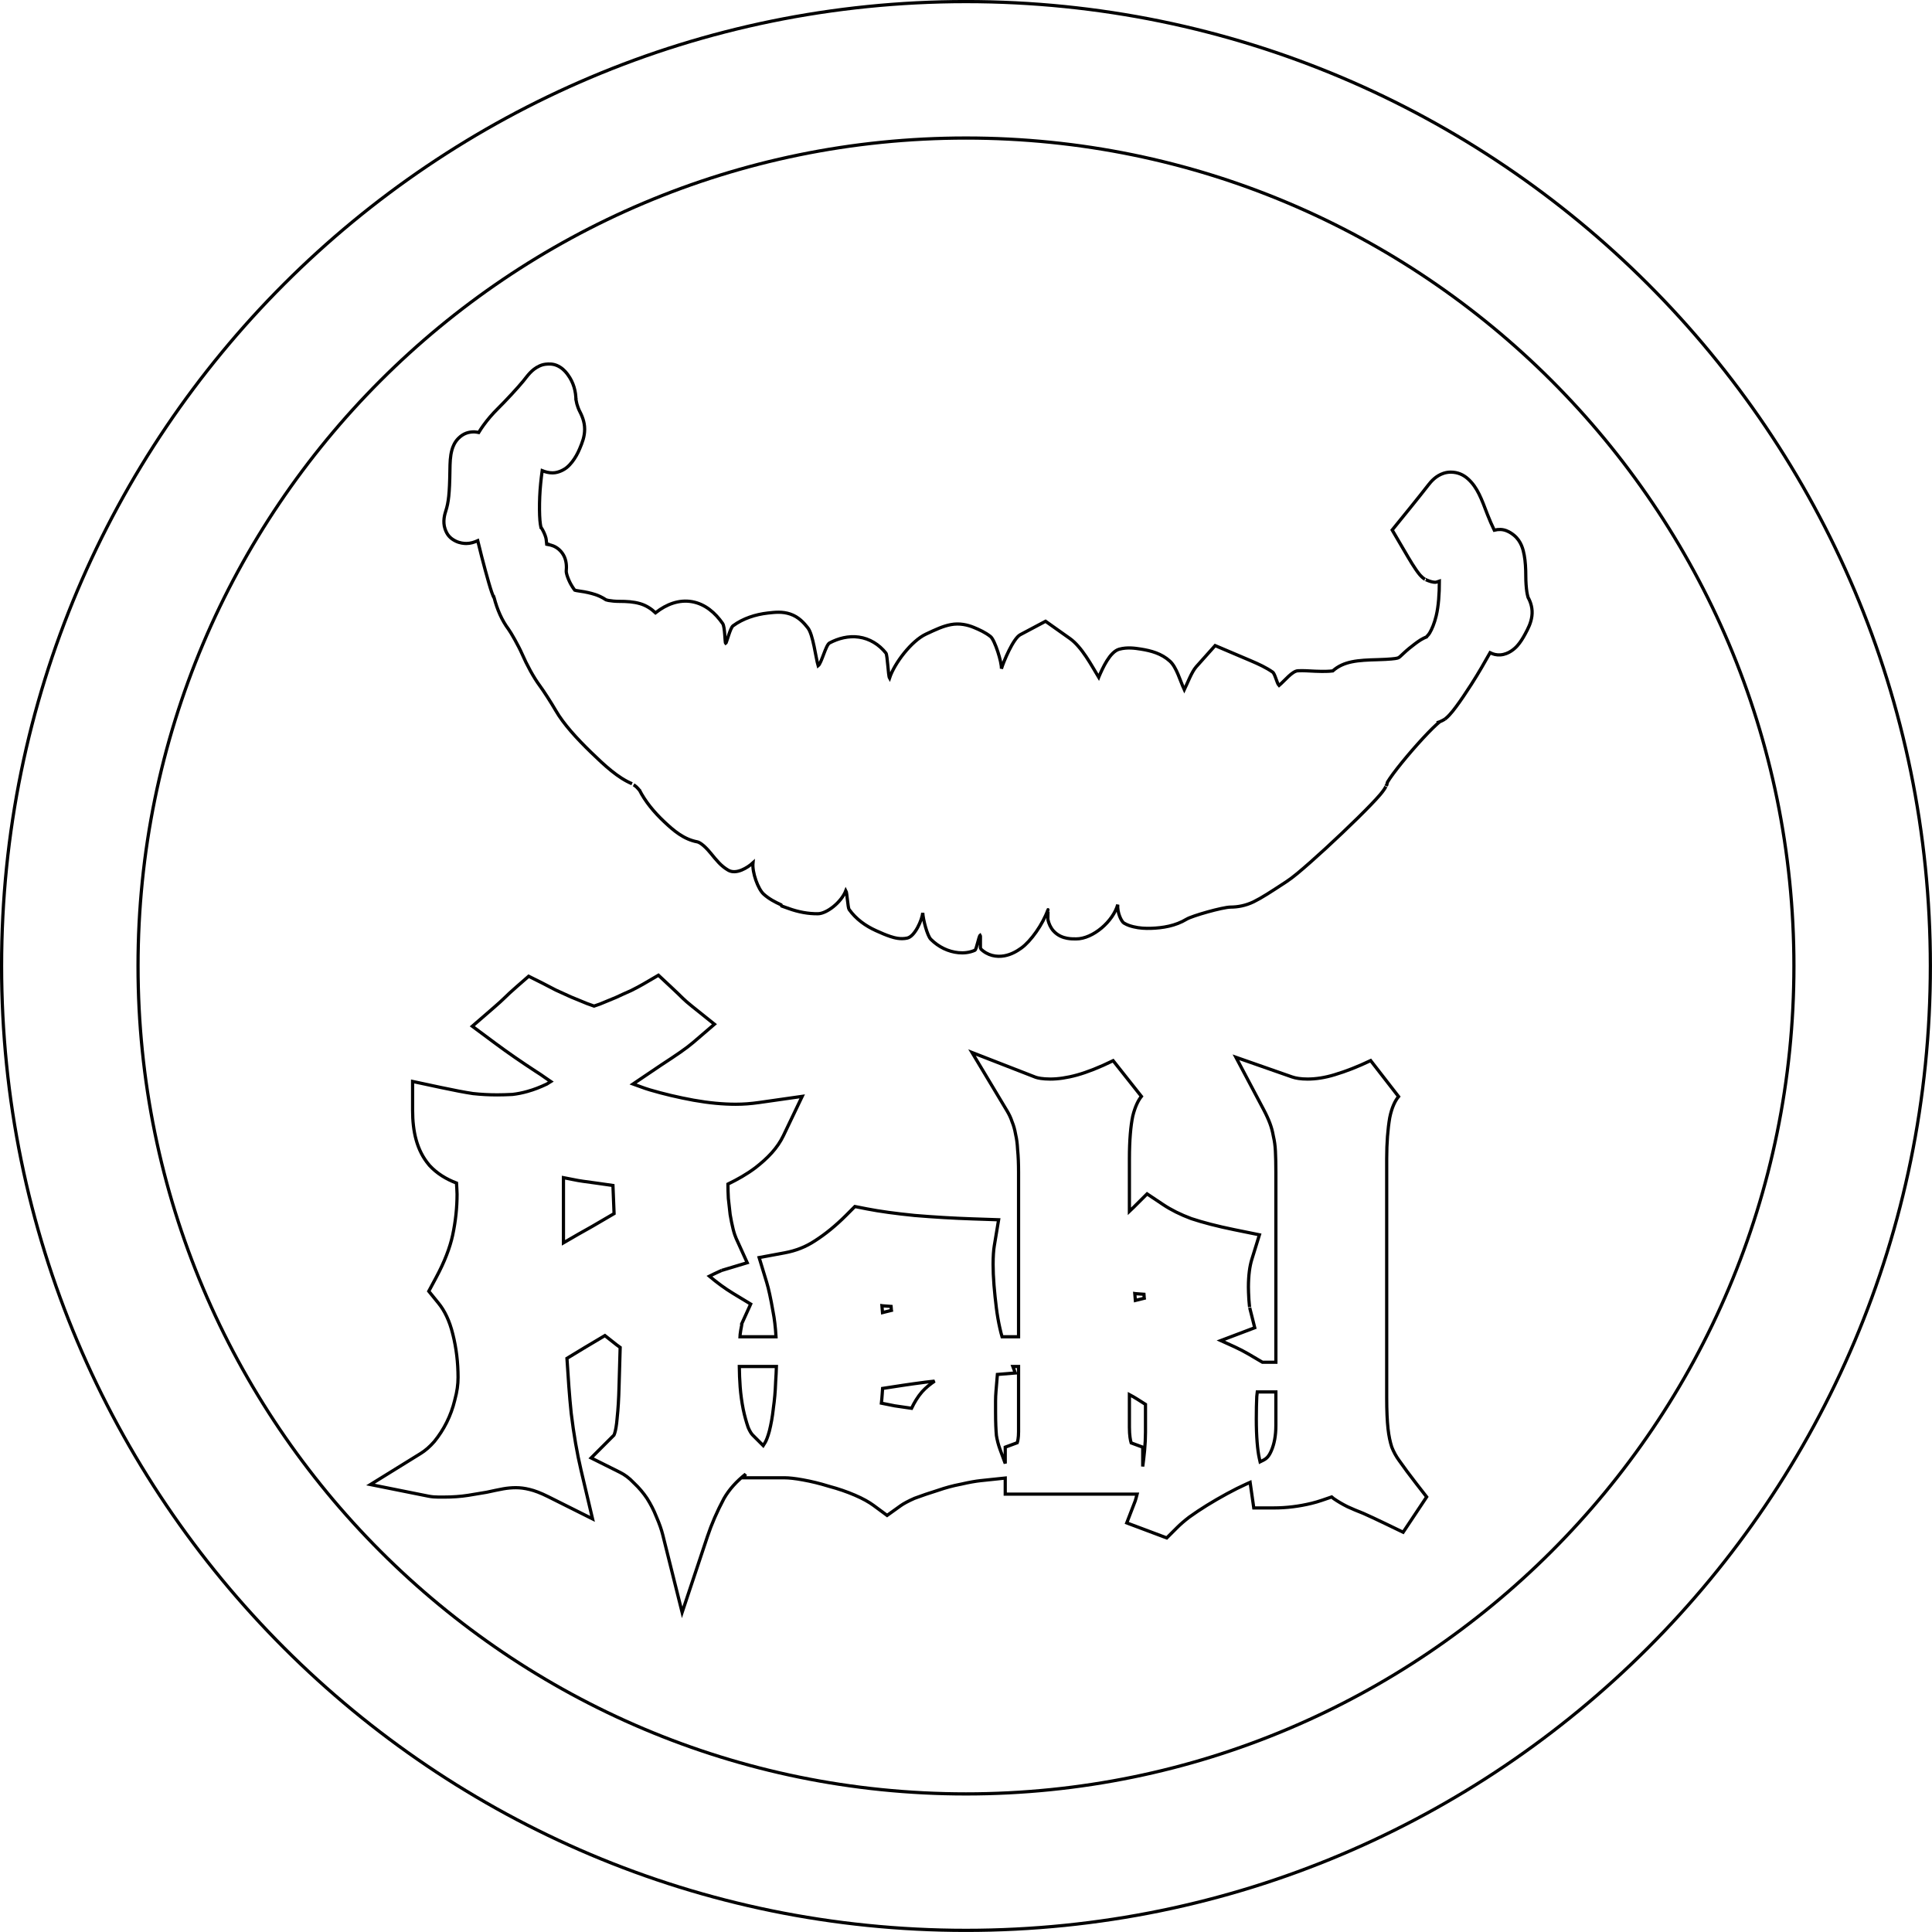
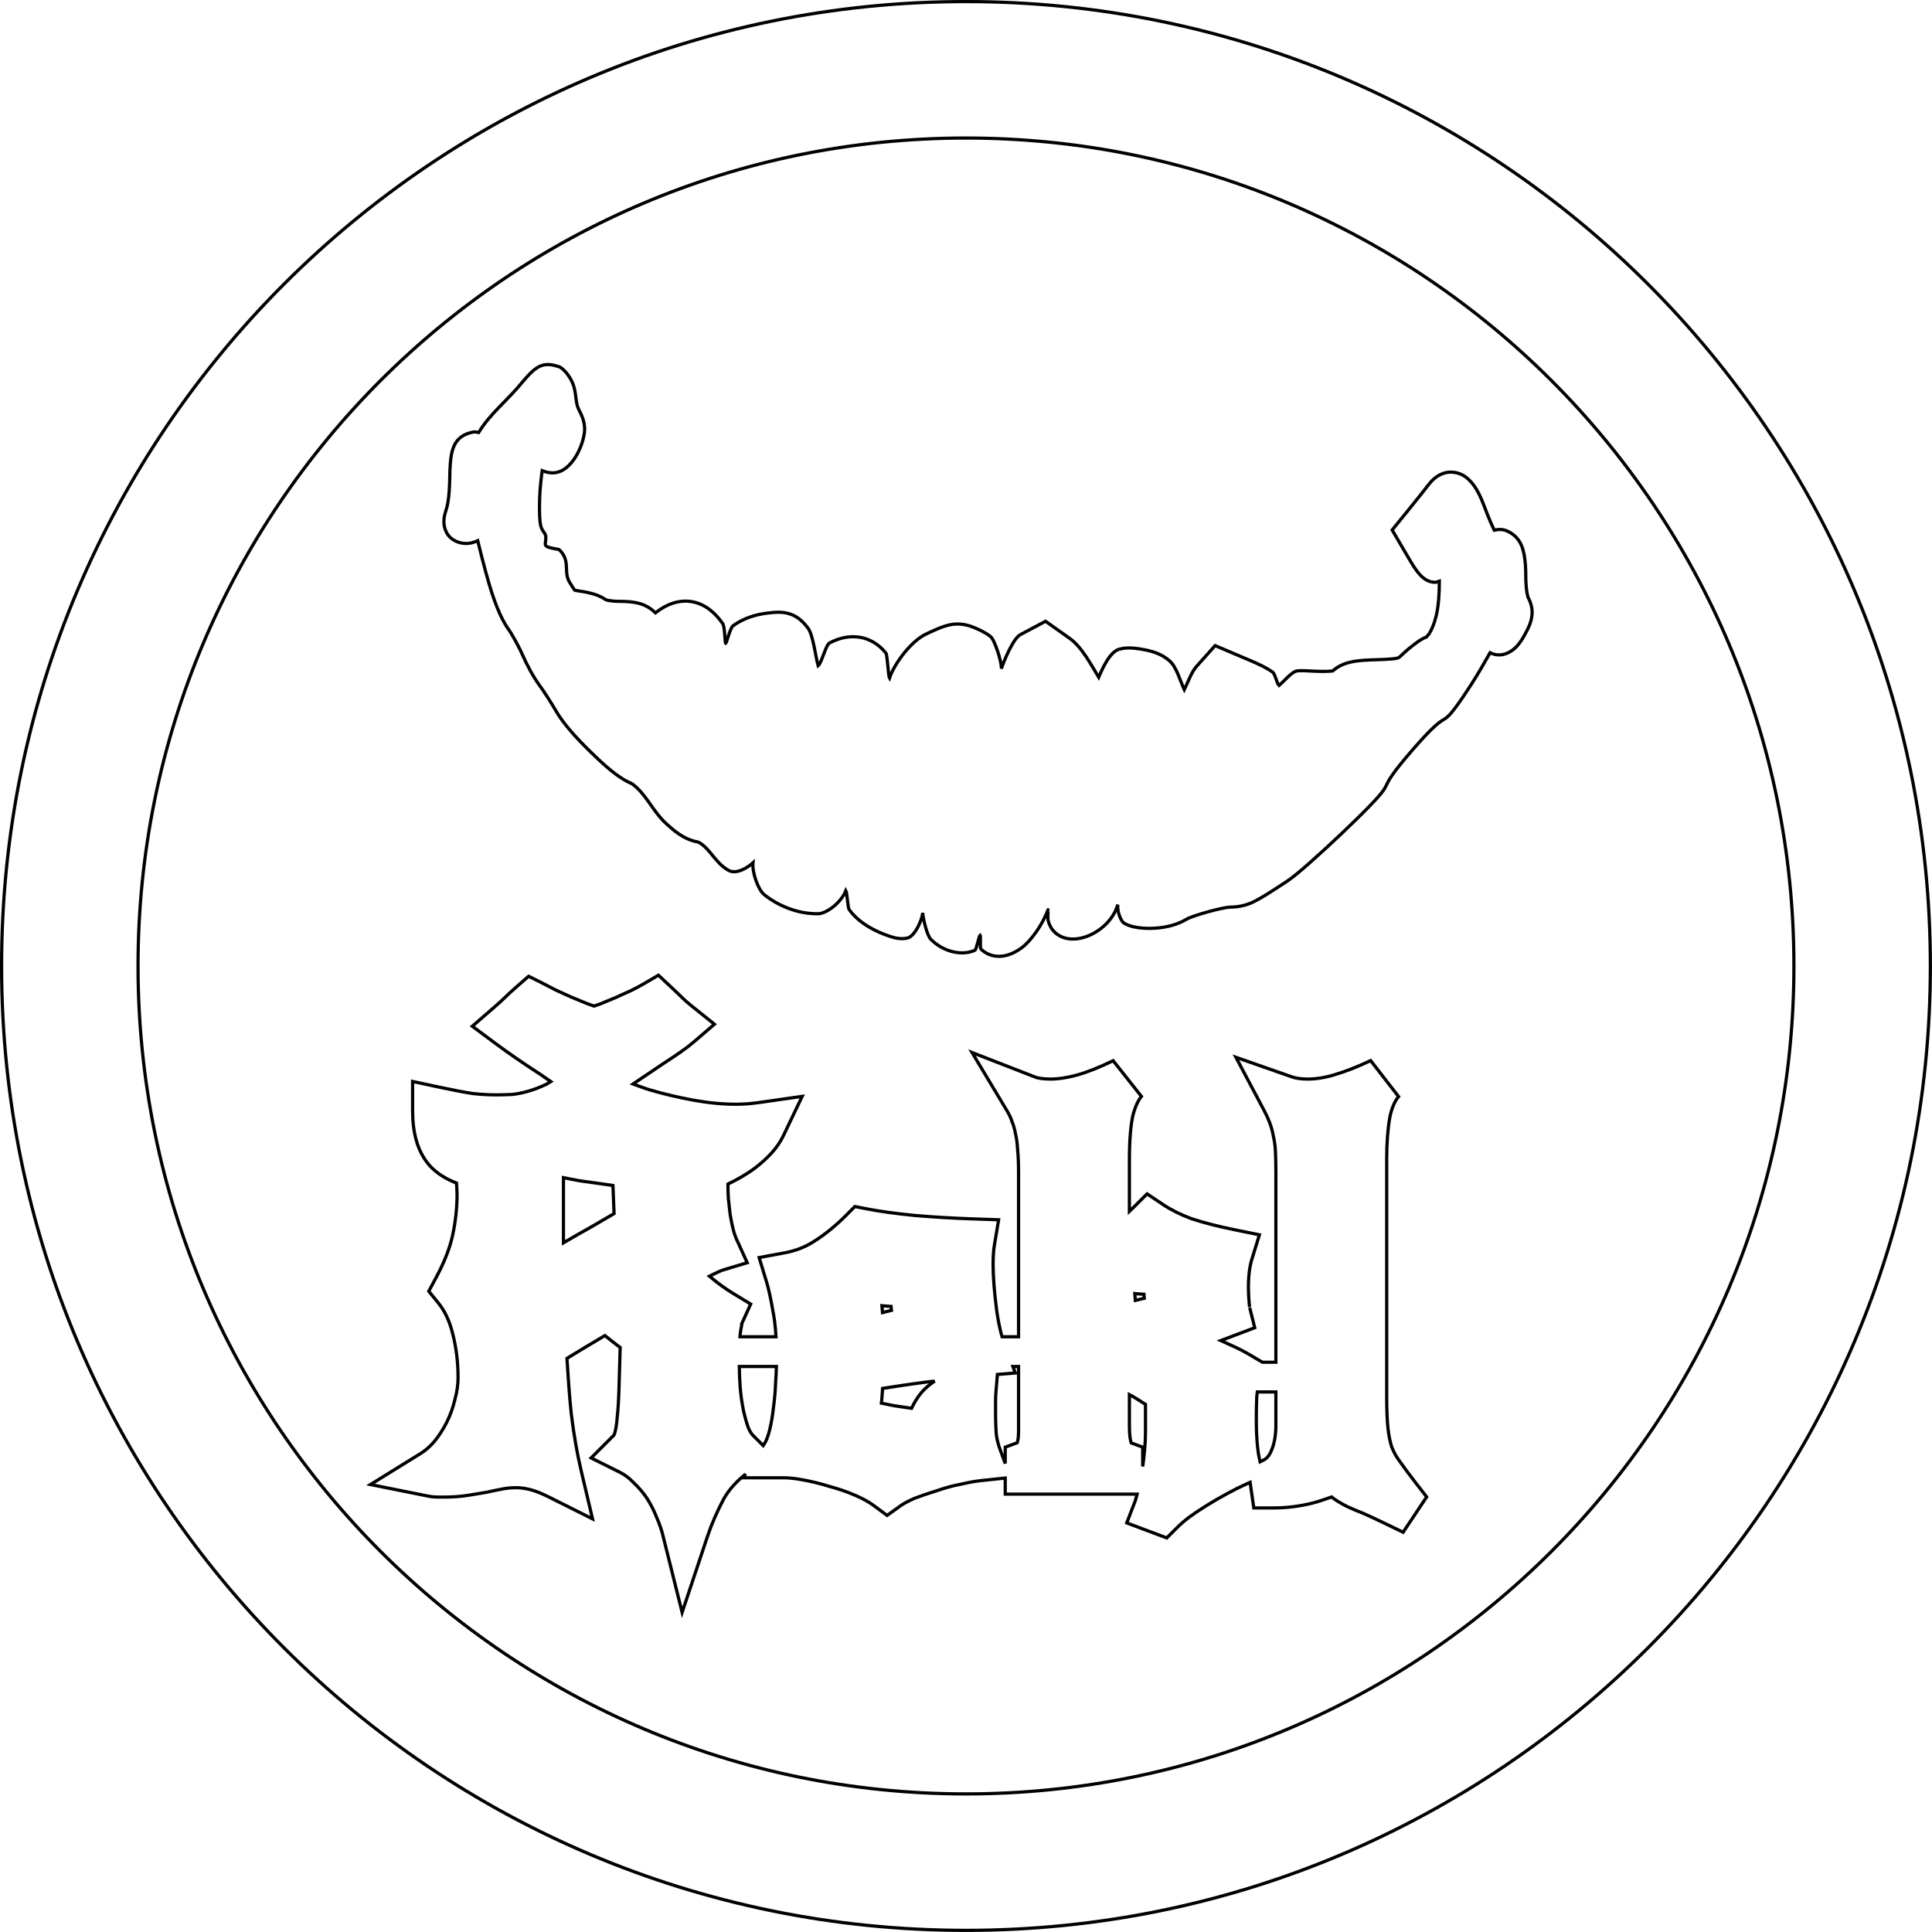
<svg xmlns="http://www.w3.org/2000/svg" version="1.2" viewBox="0 0 113.386 113.386" width="30mm" height="30mm" id="svg1" xml:space="preserve">
  <defs id="defs1">
    <clipPath clipPathUnits="userSpaceOnUse" id="cp1">
      <path d="m 275.5,535.5 c -143.78,0 -260,-116.22 -260,-260 0,-143.78 116.22,-260 260,-260 143.78,0 260,116.22 260,260 0,143.78 -116.22,260 -260,260 z" id="path1" />
    </clipPath>
    <clipPath clipPathUnits="userSpaceOnUse" id="cp1-8">
      <path d="m 275.5,535.5 c -143.78,0 -260,-116.22 -260,-260 0,-143.78 116.22,-260 260,-260 143.78,0 260,116.22 260,260 0,143.78 -116.22,260 -260,260 z" id="path1-8" />
    </clipPath>
    <clipPath clipPathUnits="userSpaceOnUse" id="cp1-2">
      <path d="m 275.5,535.5 c -143.78,0 -260,-116.22 -260,-260 0,-143.78 116.22,-260 260,-260 143.78,0 260,116.22 260,260 0,143.78 -116.22,260 -260,260 z" id="path1-1" />
    </clipPath>
  </defs>
  <style id="style1">
		tspan { white-space:pre } 
		.s0 { fill: none;stroke: #ff0000;stroke-miterlimit:100 } 
	</style>
  <g id="layer2" style="display:inline" transform="scale(0.1989225)">
    <g id="layer3" transform="scale(5.027084)">
      <path id="path2" style="fill:none;stroke:#000000;stroke-width:0.95" transform="scale(0.1989225)" d="M 569.518,284.993 A 284.525,284.525 0 0 1 284.993,569.518 284.525,284.525 0 0 1 0.468,284.993 284.525,284.525 0 0 1 284.993,0.468 284.525,284.525 0 0 1 569.518,284.993 Z" />
      <path id="path2-9" style="fill:none;stroke:#000000;stroke-width:0.95;stroke-dasharray:none" transform="scale(0.1989225)" d="M 529.262,284.993 A 244.268,244.268 0 0 1 284.993,529.262 244.268,244.268 0 0 1 40.725,284.993 244.268,244.268 0 0 1 284.993,40.725 244.268,244.268 0 0 1 529.262,284.993 Z" />
    </g>
-     <path id="path5" style="baseline-shift:baseline;display:inline;overflow:visible;opacity:1;fill:none;fill-opacity:1;stroke:#000000;stroke-width:0.95;stroke-dasharray:none;stroke-opacity:1;enable-background:accumulate;stop-color:#000000;stop-opacity:1" d="m 161.682,107.395 c -0.03,0.001 -0.058,0.008 -0.088,0.01 l -0.128,0.01 h -0.01 c -0.714,0.039 -1.457,0.161 -2.307,0.56 -2.363,1.107 -3.441,2.816 -4.782,4.467 -1.422,1.752 -5.064,5.718 -7.541,8.159 -1.573,1.55 -3.021,3.256 -4.212,4.909 -0.478,0.664 -0.947,1.362 -1.384,2.091 -0.447,-0.077 -0.897,-0.187 -1.325,-0.187 -1.707,0 -3.198,0.468 -4.634,1.885 -1.155,1.14 -1.68,2.52 -1.934,3.446 -0.517,1.882 -0.565,3.695 -0.599,6.107 -0.097,6.872 -0.415,9.394 -1.227,11.93 -0.295,0.921 -0.956,3.094 -0.196,5.302 0.592,1.721 1.485,2.742 3.122,3.554 1.207,0.599 2.45,0.707 3.142,0.707 1.239,0 2.339,-0.368 3.368,-0.825 0.384,1.551 0.729,3.008 1.159,4.674 0.72,2.791 1.466,5.562 2.101,7.747 0.317,1.092 0.6,2.024 0.874,2.818 0.134,0.388 0.273,0.767 0.452,1.178 0.077,0.176 0.121,0.26 0.147,0.295 l 0.01,0.01 0.01,0.01 c 0.019,0.016 0.042,0.032 0.079,0.088 0.905,3.455 2.241,6.619 4.271,9.337 0.666,0.892 2.942,4.869 3.967,7.226 1.413,3.249 3.408,6.948 5.253,9.426 1.007,1.352 3.362,4.99 4.713,7.334 2.269,3.936 6.208,8.239 10.368,12.273 4.132,4.007 7.985,7.562 12.116,9.288 -0.021,-0.009 0.759,0.457 1.325,0.962 0.39,0.348 0.762,0.857 0.864,0.962 l 0.01,0.01 h 0.01 v -0.01 l -0.01,-0.01 c -0.006,-0.023 -0.028,-0.075 -0.069,-0.157 1.743,3.501 4.467,6.731 7.364,9.455 2.827,2.658 5.769,5.188 9.779,5.94 0.429,0.081 1.752,0.669 3.947,3.348 1.716,2.095 3.018,3.769 5.174,5.017 2.366,1.37 5.734,-0.768 7.291,-2.191 -0.279,2.9 1.511,7.772 3.156,9.25 1.539,1.383 3.308,2.324 5.125,3.142 l 0.196,0.363 1.954,0.697 h 0.01 l 0.01,0.01 c 2.947,1.072 5.928,1.612 8.738,1.571 2.552,-0.037 6.862,-3.33 8.225,-6.85 0.344,0.583 0.558,5.043 0.946,5.583 2.086,2.909 4.877,4.865 7.914,6.245 1.602,0.728 2.942,1.307 4.261,1.738 1.168,0.381 2.957,0.903 4.988,0.461 2.26,-0.492 4.389,-5.412 4.565,-7.451 0.085,1.911 1.322,6.75 2.376,7.805 2.298,2.298 5.177,3.664 8.149,3.957 1.489,0.147 3.186,0.021 4.85,-0.707 0.499,-0.218 1.143,-4.169 1.597,-4.487 0.126,0.157 -0.043,3.891 0.102,4.036 2.024,2.024 4.668,2.52 7.02,2.082 2.013,-0.375 3.627,-1.311 4.998,-2.298 2.798,-2.014 6.313,-6.957 7.855,-11.312 0.031,-0.086 -0.064,3.06 -0.01,2.986 0.254,1.077 0.748,2.306 1.63,3.279 1.29,1.425 2.819,1.948 4.016,2.17 1.043,0.194 1.913,0.187 2.671,0.187 5.006,0 10.942,-5.238 12.276,-10.123 -0.193,2.448 1.125,5.022 1.813,5.44 1.117,0.678 2.121,0.93 2.857,1.109 1.709,0.418 3.43,0.507 5.155,0.452 3.417,-0.111 7.18,-0.693 10.486,-2.7 1.633,-0.991 10.662,-3.552 12.99,-3.564 1.993,-0.009 4.379,-0.383 6.844,-1.591 2.359,-1.156 4.972,-2.865 9.622,-5.911 1.931,-1.265 4.229,-3.232 7.109,-5.773 2.886,-2.547 6.201,-5.601 9.357,-8.601 3.156,-3 6.144,-5.929 8.405,-8.277 1.125,-1.168 2.073,-2.189 2.838,-3.093 0.393,-0.465 0.739,-0.91 1.051,-1.365 0.13,-0.19 0.361,-0.525 0.579,-0.962 -0.012,0.025 0.069,-0.263 0.079,-0.285 l 0.187,-0.196 0.187,-0.776 c 0.037,-0.071 0.039,-0.066 0.118,-0.196 0.294,-0.49 0.87,-1.353 1.591,-2.327 1.445,-1.952 3.503,-4.484 5.616,-6.922 2.113,-2.438 4.309,-4.814 5.989,-6.47 0.838,-0.826 1.58,-1.49 1.964,-1.797 0.069,-0.055 0.143,-0.11 0.196,-0.147 0.891,-0.367 1.553,-0.817 1.512,-0.785 0.512,-0.39 0.929,-0.807 1.267,-1.168 0.684,-0.733 1.316,-1.534 1.993,-2.445 1.365,-1.837 2.927,-4.155 4.507,-6.618 2.266,-3.532 3.914,-6.487 5.538,-9.347 0.915,0.449 1.877,0.722 3.054,0.638 2.471,-0.175 4.301,-1.909 5.017,-2.73 0.89,-1.02 1.59,-2.149 2.278,-3.427 0.89,-1.652 1.712,-3.233 1.983,-5.273 0.284,-2.137 -0.296,-4.034 -1.119,-5.518 -0.021,-0.071 -0.044,-0.155 -0.069,-0.245 -0.105,-0.387 -0.229,-0.93 -0.304,-1.453 -0.182,-1.262 -0.304,-2.949 -0.304,-4.497 0,-2.394 -0.126,-4.44 -0.461,-6.274 -0.297,-1.626 -0.881,-4.094 -2.975,-5.832 -0.402,-0.334 -1.213,-0.973 -2.288,-1.384 -1.163,-0.445 -2.322,-0.462 -3.574,-0.157 -0.679,-1.423 -1.394,-3.004 -1.983,-4.546 -1.807,-4.728 -2.952,-7.995 -5.714,-10.535 -1.381,-1.269 -3.078,-2.04 -5.135,-2.042 -0.699,-8.1e-4 -1.431,0.108 -2.14,0.344 -2.24,0.745 -3.628,2.337 -4.526,3.505 -1.009,1.313 -3.339,4.248 -5.047,6.353 l -5.577,6.873 4.693,8.002 c 0.817,1.394 1.61,2.652 2.298,3.652 0.337,0.491 0.658,0.941 1.031,1.394 0.144,0.175 0.412,0.486 0.756,0.805 v 0.01 c 0.086,0.08 0.473,0.417 0.884,0.677 -0.248,-0.158 1.661,0.884 3.024,0.884 0.43,0 0.811,-0.224 1.237,-0.353 2.3e-4,3.778 -0.248,7.389 -0.933,10.241 -0.526,2.193 -1.265,3.948 -1.924,5.047 -0.433,0.721 -0.916,1.089 -0.982,1.178 v 0.01 0.01 h 0.01 c 0.036,-0.004 0.13,-0.041 0.295,-0.098 -1.588,0.555 -2.663,1.389 -3.672,2.131 -1.112,0.818 -2.284,1.783 -3.387,2.818 -1.4,1.314 -1.283,1.23 -1.866,1.404 -0.41,0.122 -2.213,0.349 -5.714,0.442 -5.864,0.155 -10.02,0.421 -13.275,3.309 -0.058,0.002 -0.149,0.009 -0.275,0.029 -0.643,0.103 -2.325,0.176 -4.929,0.069 -1.898,-0.078 -3.398,-0.221 -5.096,-0.128 -1.671,0.091 -3.822,2.865 -5.557,4.34 -0.642,-0.647 -1.172,-3.452 -1.895,-3.957 -1.906,-1.33 -4.034,-2.325 -6.51,-3.378 l -10.447,-4.438 -5.567,6.235 c -1.373,1.536 -2.617,4.927 -3.525,6.785 -1.25,-2.67 -2.27,-6.611 -4.242,-8.414 -2.502,-2.289 -5.571,-3.089 -8.601,-3.574 -0.927,-0.148 -1.877,-0.285 -2.926,-0.324 -1.048,-0.039 -2.217,0.026 -3.417,0.353 -2.786,0.76 -4.94,5.644 -6.014,8.138 -0.023,0.052 -0.027,0.114 -0.049,0.167 -2.085,-3.438 -4.969,-8.953 -8.537,-11.476 l -7.148,-5.066 -7.472,3.967 c -2.077,1.102 -4.923,7.957 -5.557,10.044 0.154,-1.808 -1.94,-8.513 -3.22,-9.514 -1.579,-1.235 -3.239,-1.985 -4.919,-2.68 -1.837,-0.761 -4.242,-1.317 -6.794,-0.825 -2.33,0.449 -4.349,1.401 -7.334,2.798 -4.259,1.993 -9.291,8.581 -10.741,12.98 -0.386,-0.652 -0.607,-6.798 -1.06,-7.374 -2.01,-2.556 -4.853,-4.286 -7.982,-4.723 -3.071,-0.428 -6.061,0.354 -8.67,1.738 -1.087,0.577 -2.341,5.945 -3.348,6.726 -0.695,-2.338 -1.48,-9.207 -3.034,-11.183 -1.147,-1.458 -2.704,-3.244 -5.204,-4.085 -2.352,-0.791 -4.464,-0.537 -6.618,-0.295 -3.589,0.404 -7.29,1.574 -10.26,3.77 -0.839,0.62 -1.911,5.122 -2.17,5.233 -0.24,-0.204 -0.193,-4.915 -0.884,-5.911 -2.188,-3.158 -5.167,-5.754 -9.023,-6.441 -3.889,-0.693 -7.625,0.803 -10.624,3.162 -0.085,0.067 -0.089,0.059 -0.167,0.118 -1.271,-1.208 -2.807,-2.199 -4.585,-2.71 -1.936,-0.557 -3.894,-0.668 -6.137,-0.668 -1.124,0 -2.354,-0.12 -3.132,-0.265 -0.378,-0.07 -0.709,-0.171 -0.727,-0.177 -1.186,-0.801 -2.386,-1.308 -3.201,-1.571 -1.371,-0.443 -2.878,-0.782 -4.438,-0.992 -0.992,-0.133 -1.438,-0.25 -1.6,-0.295 -0.118,-0.154 -0.52,-0.646 -1.139,-1.728 -0.413,-0.723 -0.871,-1.786 -1.129,-2.612 -0.109,-0.349 -0.193,-0.738 -0.236,-1.001 -0.013,-0.08 -0.012,-0.183 -0.01,-0.265 5.3e-4,-0.006 -5.2e-4,-0.014 0,-0.02 7.6e-4,-0.022 -0.001,-0.022 0,-0.039 0.05,-0.583 0.086,-1.267 0,-2.052 -0.134,-1.222 -0.567,-2.886 -2.14,-4.281 -1.123,-0.996 -2.299,-1.322 -3.26,-1.483 v -0.049 -0.01 h -0.314 -0.01 c -0.01,-0.002 -0.039,-0.008 -0.049,-0.01 -0.092,-0.638 -0.086,-1.32 -0.245,-1.924 -0.208,-0.789 -0.687,-1.951 -1.424,-3.103 h -0.01 v -0.01 -0.01 c -0.015,-0.041 -0.046,-0.13 -0.049,-0.137 -0.011,-0.023 -0.006,-0.02 -0.01,-0.029 -0.068,-0.291 -0.184,-0.985 -0.255,-1.836 -0.148,-1.761 -0.17,-4.316 -0.059,-7.001 0.104,-2.514 0.392,-5.234 0.727,-7.658 0.936,0.373 1.938,0.648 3.063,0.648 1.9,0 3.599,-1.115 4.075,-1.492 0.705,-0.558 1.258,-1.18 1.699,-1.748 0.895,-1.153 1.63,-2.454 2.229,-3.888 0.733,-1.754 1.458,-3.519 1.463,-5.734 0.004,-2.295 -0.855,-4.137 -1.64,-5.655 -0.138,-0.267 -0.455,-1.104 -0.658,-1.826 -0.145,-0.519 -0.224,-1.182 -0.255,-1.276 v -0.01 h -0.01 v 0.01 0.01 c -0.004,0.027 -0.01,0.088 -0.01,0.187 0,-2.619 -0.707,-5.238 -2.366,-7.501 -0.3,-0.409 -1.081,-1.508 -2.347,-2.288 -1.29,-0.795 -2.382,-0.941 -3.495,-0.903 h -0.01 z m -16.132,68.288 c 0.026,0.078 0.065,0.156 0.088,0.236 h -0.01 -0.01 c -0.003,-0.006 -0.011,-0.021 -0.02,-0.049 z m 279.16,37.291 c -0.063,0.035 -0.128,0.075 -0.295,0.147 -0.164,0.073 -0.384,0.097 -0.54,0.128 0.289,-0.073 0.57,-0.169 0.835,-0.275 z" />
+     <path id="path5" style="baseline-shift:baseline;display:inline;overflow:visible;opacity:1;fill:none;fill-opacity:1;stroke:#000000;stroke-width:0.95;stroke-dasharray:none;stroke-opacity:1;enable-background:accumulate;stop-color:#000000;stop-opacity:1" d="m 154.367,112.442 c -4.795,5.91 -9.755,9.523 -13.137,15.16 -0.447,-0.077 -0.897,-0.187 -1.325,-0.187 -6.366,1.066 -6.911,5.783 -7.168,11.439 -0.097,6.872 -0.415,9.394 -1.227,11.93 -0.295,0.921 -0.956,3.094 -0.196,5.302 0.592,1.721 1.485,2.742 3.122,3.554 1.207,0.599 2.45,0.707 3.142,0.707 1.239,0 2.339,-0.368 3.368,-0.825 0.384,1.551 0.729,3.008 1.159,4.674 0.72,2.791 1.466,5.562 2.101,7.747 1.189,4.092 3.28,10.305 5.842,13.736 0.666,0.892 2.942,4.869 3.967,7.226 1.413,3.249 3.408,6.948 5.253,9.426 1.007,1.352 3.362,4.99 4.713,7.334 2.269,3.936 6.208,8.239 10.368,12.273 4.132,4.007 7.985,7.562 12.116,9.288 4.145,3.068 5.628,7.28 9.495,11.213 2.827,2.658 5.769,5.188 9.779,5.94 0.429,0.081 1.752,0.669 3.947,3.348 1.716,2.095 3.018,3.769 5.174,5.017 2.366,1.37 5.734,-0.768 7.291,-2.191 -0.279,2.9 1.511,7.772 3.156,9.25 1.22,1.097 7.617,5.905 16.034,5.783 2.552,-0.037 6.862,-3.33 8.225,-6.85 0.344,0.583 0.558,5.043 0.946,5.583 3.032,4.228 8.065,6.641 12.175,7.982 1.168,0.381 2.957,0.903 4.988,0.461 2.26,-0.492 4.389,-5.412 4.565,-7.451 0.085,1.911 1.322,6.75 2.376,7.805 2.298,2.298 5.177,3.664 8.149,3.957 1.489,0.147 3.186,0.021 4.85,-0.707 0.499,-0.218 1.143,-4.169 1.597,-4.487 0.126,0.157 -0.043,3.891 0.102,4.036 2,2 6.264,3.925 12.018,-0.216 2.798,-2.014 6.313,-6.957 7.855,-11.312 0.031,-0.086 -0.064,3.06 -0.01,2.986 0.254,1.077 0.748,2.306 1.63,3.279 5.23,5.775 16.765,0.282 18.963,-7.767 -0.193,2.448 1.125,5.022 1.813,5.44 1.117,0.678 2.121,0.93 2.857,1.109 2.959,0.723 10.281,1.006 15.641,-2.248 1.633,-0.991 10.662,-3.552 12.99,-3.564 1.993,-0.009 4.379,-0.383 6.844,-1.591 2.359,-1.156 4.972,-2.865 9.622,-5.911 1.931,-1.265 4.229,-3.232 7.109,-5.773 2.886,-2.547 6.201,-5.601 9.357,-8.601 3.156,-3 6.144,-5.929 8.405,-8.277 7.712,-8.009 1.054,-3.209 12.244,-16.122 10.974,-12.664 8.152,-6.396 12.921,-12.813 1.365,-1.837 2.927,-4.155 4.507,-6.618 2.266,-3.532 3.914,-6.487 5.538,-9.347 0.915,0.449 1.877,0.722 3.054,0.638 2.471,-0.175 4.301,-1.909 5.017,-2.73 0.89,-1.02 1.59,-2.149 2.278,-3.427 0.89,-1.652 1.712,-3.233 1.983,-5.273 0.284,-2.137 -0.296,-4.034 -1.119,-5.518 -0.021,-0.071 -0.044,-0.155 -0.069,-0.245 -0.105,-0.387 -0.229,-0.93 -0.304,-1.453 -0.182,-1.262 -0.304,-2.949 -0.304,-4.497 0,-2.394 -0.126,-4.44 -0.461,-6.274 -0.297,-1.626 -0.881,-4.094 -2.975,-5.832 -0.402,-0.334 -1.213,-0.973 -2.288,-1.384 -1.163,-0.445 -2.322,-0.462 -3.574,-0.157 -0.679,-1.423 -1.394,-3.004 -1.983,-4.546 -1.807,-4.728 -2.952,-7.995 -5.714,-10.535 -1.381,-1.269 -3.078,-2.04 -5.135,-2.042 -0.699,-8.1e-4 -1.431,0.108 -2.14,0.344 -2.24,0.745 -3.628,2.337 -4.526,3.505 -1.009,1.313 -3.339,4.248 -5.047,6.353 l -5.577,6.873 4.693,8.002 c 2.286,3.9 4.37,7.423 7.992,7.423 0.43,0 0.811,-0.224 1.237,-0.353 2.3e-4,3.778 -0.248,7.389 -0.933,10.241 -0.526,2.193 -1.265,3.948 -1.924,5.047 -0.433,0.721 -0.916,1.089 -0.982,1.178 v 0.01 0.01 h 0.01 c 0.036,-0.004 0.13,-0.041 0.295,-0.098 -1.588,0.555 -2.663,1.389 -3.672,2.131 -1.112,0.818 -2.284,1.783 -3.387,2.818 -1.4,1.314 -1.283,1.23 -1.866,1.404 -0.41,0.122 -2.213,0.349 -5.714,0.442 -5.864,0.155 -10.02,0.421 -13.275,3.309 -0.058,0.002 -0.149,0.009 -0.275,0.029 -0.643,0.103 -2.325,0.176 -4.929,0.069 -1.898,-0.078 -3.398,-0.221 -5.096,-0.128 -1.671,0.091 -3.822,2.865 -5.557,4.34 -0.642,-0.647 -1.172,-3.452 -1.895,-3.957 -1.906,-1.33 -4.034,-2.325 -6.51,-3.378 l -10.447,-4.438 -5.567,6.235 c -1.373,1.536 -2.617,4.927 -3.525,6.785 -1.25,-2.67 -2.27,-6.611 -4.242,-8.414 -2.502,-2.289 -5.571,-3.089 -8.601,-3.574 -0.927,-0.148 -1.877,-0.285 -2.926,-0.324 -1.048,-0.039 -2.217,0.026 -3.417,0.353 -2.786,0.76 -4.94,5.644 -6.014,8.138 -0.023,0.052 -0.027,0.114 -0.049,0.167 -2.085,-3.438 -4.969,-8.953 -8.537,-11.476 l -7.148,-5.066 -7.472,3.967 c -2.077,1.102 -4.923,7.957 -5.557,10.044 0.154,-1.808 -1.94,-8.513 -3.22,-9.514 -1.579,-1.235 -3.239,-1.985 -4.919,-2.68 -1.837,-0.761 -4.242,-1.317 -6.794,-0.825 -2.33,0.449 -4.349,1.401 -7.334,2.798 -4.259,1.993 -9.291,8.581 -10.741,12.98 -0.386,-0.652 -0.607,-6.798 -1.06,-7.374 -2.01,-2.556 -4.853,-4.286 -7.982,-4.723 -3.071,-0.428 -6.061,0.354 -8.67,1.738 -1.087,0.577 -2.341,5.945 -3.348,6.726 -0.695,-2.338 -1.48,-9.207 -3.034,-11.183 -1.147,-1.458 -2.704,-3.244 -5.204,-4.085 -2.352,-0.791 -4.464,-0.537 -6.618,-0.295 -3.589,0.404 -7.29,1.574 -10.26,3.77 -0.839,0.62 -1.911,5.122 -2.17,5.233 -0.24,-0.204 -0.193,-4.915 -0.884,-5.911 -2.188,-3.158 -5.167,-5.754 -9.023,-6.441 -3.889,-0.693 -7.625,0.803 -10.624,3.162 -0.085,0.067 -0.089,0.059 -0.167,0.118 -1.271,-1.208 -2.807,-2.199 -4.585,-2.71 -1.936,-0.557 -3.894,-0.668 -6.137,-0.668 -1.124,0 -2.354,-0.12 -3.132,-0.265 -0.378,-0.07 -0.709,-0.171 -0.727,-0.177 -1.186,-0.801 -2.386,-1.308 -3.201,-1.571 -1.371,-0.443 -2.878,-0.782 -4.438,-0.992 -0.992,-0.133 -1.438,-0.25 -1.6,-0.295 -0.118,-0.154 -0.52,-0.646 -1.139,-1.728 -1.535,-2.144 -1.168,-3.707 -1.375,-5.989 -0.134,-1.222 -0.567,-2.886 -2.14,-4.281 -5.24,-0.921 -3.884,-1.048 -3.879,-3.476 0.004,-1.954 -1.431,-1.346 -1.748,-5.126 -0.148,-1.761 -0.17,-4.316 -0.059,-7.001 0.104,-2.514 0.392,-5.234 0.727,-7.658 0.936,0.373 1.938,0.648 3.063,0.648 5.961,0 9.457,-9.042 9.465,-12.862 0.004,-2.295 -0.855,-4.137 -1.64,-5.655 -1.581,-3.058 -0.214,-6.198 -3.299,-10.407 -0.3,-0.409 -1.081,-1.508 -2.347,-2.288 -4.934,-1.755 -6.953,-0.408 -10.829,4.143 z" />
    <path id="path4" style="display:inline;opacity:1;font-size:145.706px;font-family:'New Rocker';-inkscape-font-specification:'New Rocker';letter-spacing:2.765px;baseline-shift:baseline;white-space:pre;overflow:visible;stroke-width:0.95;stroke-dasharray:none;enable-background:accumulate;stop-color:#000000;stop-opacity:1;fill:none;stroke:#000000;stroke-opacity:1" d="M 194.259 287.722 L 189.841 290.304 C 188.859 290.877 187.634 291.529 186.218 292.239 C 184.746 292.885 183.237 293.565 181.692 294.291 L 176.979 296.235 C 176.335 296.476 175.846 296.624 175.27 296.824 C 174.58 296.579 173.95 296.353 173.199 296.087 C 171.621 295.438 170.044 294.793 168.466 294.143 C 166.932 293.424 165.441 292.743 163.979 292.101 C 162.575 291.354 161.268 290.672 160.101 290.088 L 155.967 288.026 L 152.491 291.06 C 150.876 292.474 149.642 293.605 148.662 294.585 C 148.214 295.034 147.21 295.958 145.815 297.167 L 139.344 302.774 L 146.217 307.879 C 149.759 310.51 153.802 313.309 158.363 316.284 L 158.441 316.323 L 158.51 316.372 C 159.905 317.233 161.122 318.195 162.467 319.082 C 162.128 319.277 161.691 319.639 161.367 319.809 C 159.297 320.795 157.419 321.508 155.8 321.949 L 155.761 321.959 L 155.722 321.979 C 154.055 322.455 152.536 322.741 151.166 322.892 C 149.53 322.974 148.015 323.02 146.679 323.02 C 144.244 323.02 141.868 322.891 139.541 322.637 C 137.157 322.28 133.99 321.683 130.056 320.84 L 121.73 319.063 L 121.73 327.566 C 121.73 333.745 122.917 339.35 126.571 343.668 L 126.659 343.776 L 126.757 343.884 C 128.921 346.236 131.672 347.893 134.681 349.039 C 134.727 350.12 134.848 351.355 134.848 352.338 C 134.848 356.301 134.415 360.323 133.542 364.434 C 132.739 368.124 131.151 372.3 128.672 376.904 L 126.502 380.949 L 129.388 384.503 C 131.157 386.68 132.616 389.624 133.591 393.605 L 133.591 393.625 L 133.601 393.634 C 134.627 397.741 135.142 401.984 135.142 406.398 C 135.142 408.463 134.845 410.599 134.219 412.869 L 134.19 412.977 L 134.17 413.085 C 133.608 415.414 132.81 417.591 131.784 419.644 C 130.757 421.699 129.548 423.562 128.151 425.279 C 126.822 426.82 125.478 427.971 124.116 428.814 L 109.3 437.985 L 126.384 441.411 C 127.389 441.612 128.374 441.686 129.339 441.686 L 130.94 441.686 C 133.473 441.686 135.869 441.524 138.137 441.166 C 140.019 440.869 141.811 440.572 143.508 440.272 L 143.655 440.243 L 143.802 440.213 C 145.462 439.844 147.013 439.524 148.466 439.251 C 149.727 439.029 150.973 438.917 152.217 438.917 C 153.459 438.917 154.787 439.076 156.232 439.438 L 156.272 439.448 L 156.311 439.457 C 157.666 439.78 159.493 440.45 161.672 441.539 L 174.819 448.117 L 171.441 433.812 C 170.25 428.771 169.276 423.145 168.525 416.963 C 167.995 411.878 167.619 406.358 167.268 400.763 C 168.973 399.729 170.592 398.744 172.462 397.611 L 172.502 397.581 L 172.511 397.581 L 172.521 397.572 L 172.531 397.572 L 172.541 397.562 C 174.491 396.414 176.488 395.218 178.471 394.037 C 179.581 394.914 180.792 395.894 181.819 396.688 L 181.868 396.727 L 181.927 396.776 C 182.353 397.091 182.603 397.266 182.968 397.532 C 182.84 401.69 182.718 405.839 182.644 408.853 C 182.55 412.705 182.353 415.845 182.094 418.171 L 182.084 418.279 L 182.075 418.397 C 181.906 420.586 181.583 422.14 181.387 422.727 L 181.338 422.864 L 181.299 423.011 C 181.233 423.243 181.175 423.356 181.152 423.394 L 174.406 430.14 L 182.939 434.401 C 184.33 435.097 185.614 436.045 186.856 437.356 L 186.984 437.494 L 187.121 437.612 C 188.592 439.005 189.833 440.491 190.892 442.069 C 192.007 443.831 192.906 445.593 193.602 447.371 L 193.651 447.489 L 193.7 447.607 C 194.548 449.557 195.152 451.293 195.526 452.791 L 201.25 475.707 L 208.722 453.302 C 209.935 449.663 211.553 445.934 213.592 442.108 C 215.16 439.38 217.32 437.04 219.984 434.911 L 219.316 436.001 L 231.619 436.001 C 232.731 436.001 234.577 436.184 236.931 436.62 L 236.95 436.62 L 236.97 436.63 C 239.391 437.062 241.879 437.67 244.442 438.466 L 244.579 438.505 L 244.717 438.544 C 247.318 439.238 249.817 440.093 252.228 441.127 C 254.575 442.133 256.405 443.172 257.707 444.131 L 261.723 447.096 L 265.778 444.19 C 266.549 443.639 267.958 442.865 269.813 442.05 C 271.944 441.255 274.155 440.497 276.48 439.781 L 276.598 439.742 L 276.715 439.703 C 278.943 438.932 281.142 438.337 283.333 437.916 L 283.461 437.896 L 283.588 437.867 C 285.919 437.329 287.854 436.989 289.313 436.836 L 296.578 436.07 L 296.578 440.812 L 335.479 440.812 C 335.288 441.515 335.089 442.394 334.92 442.835 L 332.426 449.305 L 344.228 453.734 L 347.37 450.601 C 348.248 449.723 349.413 448.709 350.835 447.617 C 352.416 446.478 354.144 445.318 356.029 444.151 C 357.961 442.955 359.942 441.811 361.97 440.704 C 363.972 439.612 365.855 438.669 367.615 437.877 L 368.823 437.337 L 369.903 444.887 L 375.863 444.887 C 379.538 444.887 383.244 444.426 386.938 443.532 C 389.052 443.034 390.939 442.293 392.908 441.637 C 393.096 441.774 393.234 441.968 393.428 442.099 C 394.678 442.967 396.007 443.751 397.415 444.455 L 397.513 444.504 L 397.611 444.553 C 398.958 445.175 400.508 445.818 402.216 446.488 C 403.867 447.221 405.997 448.21 408.578 449.453 L 413.969 452.055 L 420.91 441.637 L 417.866 437.729 C 415.877 435.172 414.244 432.961 412.977 431.151 L 412.928 431.082 L 412.879 431.023 C 411.894 429.687 411.164 428.332 410.62 426.939 C 410.145 425.479 409.752 423.691 409.511 421.519 C 409.262 419.276 409.118 416.183 409.118 412.368 L 409.118 341.851 C 409.118 337.15 409.439 333.095 410.022 329.726 C 410.635 326.706 411.604 324.744 412.623 323.52 L 404.386 312.906 C 400.572 314.723 397.054 316.093 393.87 317.04 L 393.841 317.05 L 393.821 317.06 C 390.886 317.957 388.211 318.356 385.77 318.356 C 383.741 318.356 382.226 318.089 381.194 317.727 L 364.64 311.934 L 372.849 327.438 C 373.601 328.859 374.208 330.198 374.675 331.444 C 375.109 332.601 375.428 333.785 375.647 335.028 L 375.686 335.224 L 375.725 335.411 C 376.005 336.601 376.206 337.991 376.285 339.574 C 376.375 341.374 376.423 343.442 376.423 345.779 L 376.423 401.902 L 372.456 401.902 L 368.283 399.447 C 365.775 397.972 362.955 396.762 360.183 395.51 L 370.188 391.72 L 368.695 385.789 C 368.714 385.863 368.545 384.85 368.46 383.403 C 368.368 381.839 368.322 380.591 368.322 379.731 C 368.322 376.252 368.721 373.513 369.324 371.572 L 371.572 364.306 L 364.13 362.794 C 359.126 361.775 354.897 360.671 351.474 359.535 C 348.275 358.348 345.496 356.954 343.108 355.362 L 338.425 352.23 L 334.429 356.216 C 333.968 356.677 333.653 356.933 333.211 357.365 L 333.211 341.851 C 333.211 336.378 333.597 332.108 334.203 329.264 C 334.9 326.441 335.858 324.568 336.756 323.471 L 328.41 312.936 C 324.32 314.936 320.742 316.337 317.786 317.158 C 314.78 317.993 312.134 318.356 309.863 318.356 C 307.599 318.356 306.089 318.034 305.503 317.806 L 286.779 310.521 L 297.118 327.752 C 297.761 328.824 298.22 329.831 298.532 330.766 L 298.591 330.953 L 298.67 331.139 C 299.067 332.132 299.377 333.229 299.593 334.448 L 299.632 334.635 L 299.671 334.831 C 299.944 335.992 300.14 337.419 300.221 339.112 L 300.231 339.279 L 300.25 339.436 C 300.418 341.199 300.506 343.326 300.506 345.779 L 300.506 394.39 L 295.636 394.39 C 295.422 393.644 295.214 392.814 295.007 391.906 C 294.576 390.007 294.222 387.989 293.957 385.868 C 293.678 383.637 293.446 381.411 293.26 379.182 L 293.26 379.172 L 293.26 379.162 C 293.079 376.896 292.995 374.84 292.995 373.025 C 292.995 370.657 293.138 368.804 293.338 367.605 L 294.624 359.868 L 286.789 359.603 C 281.198 359.414 275.555 359.075 269.862 358.602 C 264.202 358.035 259.482 357.384 255.812 356.668 L 252.218 355.961 L 249.636 358.553 C 246.537 361.652 243.471 364.138 240.456 366.064 L 240.416 366.093 L 240.377 366.113 C 237.752 367.838 234.872 368.997 231.531 369.618 L 223.97 371.022 L 226.209 378.386 C 226.743 380.142 227.393 383.042 228.045 386.86 L 228.065 386.958 L 228.084 387.056 C 228.479 389.032 228.777 391.49 228.948 394.39 L 218.325 394.39 C 218.34 394.141 218.356 393.895 218.374 393.654 C 218.595 391.799 218.973 390.406 218.983 390.247 L 218.973 390.247 L 221.476 384.739 L 216.253 381.577 C 213.929 380.166 211.61 378.473 209.301 376.521 C 211.334 375.491 213.041 374.774 212.915 374.812 L 220.455 372.544 L 217.196 365.377 C 216.944 364.823 216.607 363.877 216.292 362.618 C 215.962 361.297 215.678 359.863 215.418 358.327 L 214.888 353.575 C 214.806 352.065 214.764 350.66 214.761 349.343 C 217.584 347.972 220.303 346.441 222.782 344.581 L 222.841 344.542 L 222.89 344.502 C 226.504 341.679 229.358 338.758 231.128 335.057 L 236.675 323.461 L 223.951 325.278 C 222.727 325.453 221.567 325.576 220.465 325.661 C 219.391 325.743 218.254 325.788 217.058 325.788 C 213.26 325.788 209.1 325.399 204.598 324.591 C 200.06 323.757 195.776 322.744 191.756 321.557 C 189.819 320.984 188.452 320.391 186.778 319.809 C 189.542 317.94 192.8 315.725 195.025 314.242 L 195.055 314.222 C 199.584 311.268 202.451 309.325 204.481 307.585 L 210.784 302.175 L 204.304 296.991 C 202.963 295.918 201.988 295.058 201.515 294.585 C 200.637 293.707 199.489 292.607 198 291.217 L 194.259 287.722 z M 166.237 347.438 C 168.169 347.78 170.072 348.264 172.021 348.518 C 174.719 348.87 177.844 349.331 180.838 349.755 L 181.171 358.052 C 179.382 359.089 177.285 360.32 174.672 361.852 C 172.061 363.294 169.227 364.922 166.237 366.673 L 166.237 355.686 L 166.237 347.438 z M 334.792 381.636 L 334.861 381.646 L 334.979 381.666 C 335.938 381.782 336.62 381.757 337.512 381.842 C 337.552 382.192 337.533 382.555 337.58 382.903 L 337.6 383.021 L 334.969 383.669 C 334.953 383.493 334.946 383.354 334.929 383.178 C 334.901 382.725 334.826 382.106 334.792 381.636 z M 260.191 385.22 L 260.26 385.23 L 260.377 385.249 C 261.336 385.366 262.019 385.341 262.911 385.426 C 262.951 385.776 262.932 386.139 262.979 386.487 L 262.999 386.604 L 260.368 387.252 C 260.352 387.077 260.345 386.938 260.328 386.761 C 260.3 386.308 260.225 385.69 260.191 385.22 z M 218.118 403.158 L 229.066 403.158 C 229.022 404.568 228.951 406.076 228.84 407.675 L 228.83 407.793 L 228.83 407.911 C 228.742 410.488 228.516 413.01 228.163 415.481 L 228.153 415.579 L 228.143 415.687 C 227.884 418.019 227.492 420.182 226.994 422.177 C 226.523 423.966 225.995 425.154 225.767 425.525 L 225.168 426.487 L 222.066 423.385 C 221.724 423.043 221.224 422.318 220.73 421.126 C 220.192 419.562 219.693 417.794 219.277 415.805 C 218.849 413.659 218.547 411.466 218.374 409.216 C 218.222 407.159 218.141 405.138 218.118 403.158 z M 298.827 403.158 L 300.506 403.158 L 300.506 422.422 C 300.506 424.263 300.251 425.225 300.113 425.653 L 296.578 426.958 L 296.578 431.77 L 295.047 427.626 C 294.534 426.235 294.197 424.881 293.976 423.551 C 293.829 421.987 293.721 419.658 293.721 416.59 L 293.721 413.389 C 293.721 412.415 293.767 411.44 293.849 410.463 L 294.261 405.505 L 299.543 405.073 L 298.827 403.158 z M 275.743 407.479 C 274.44 408.364 273.211 409.335 272.14 410.512 L 272.081 410.571 L 272.022 410.64 C 270.762 412.099 269.765 413.751 268.939 415.49 C 267.309 415.248 265.657 415.006 263.961 414.764 C 262.587 414.502 261.312 414.24 260.034 413.978 C 260.084 413.498 260.117 413.167 260.171 412.663 C 260.278 411.667 260.305 410.635 260.387 409.629 C 264.452 409.002 268.489 408.367 272.7 407.832 L 272.759 407.822 L 272.808 407.812 C 273.803 407.67 274.753 407.61 275.743 407.479 z M 370.934 410.67 L 376.423 410.67 L 376.423 420.527 C 376.423 423.668 375.907 426.108 375.087 427.999 C 374.345 429.711 373.685 430.325 372.642 430.847 L 371.769 431.279 L 371.513 430.13 C 371.015 427.854 370.649 423.888 370.649 418.632 C 370.649 416.067 370.701 413.878 370.787 412.015 C 370.83 411.567 370.88 411.118 370.934 410.67 z M 333.211 411.445 C 334.808 412.284 336.375 413.334 337.954 414.332 L 337.954 422.57 C 337.954 424.174 337.867 425.961 337.688 427.921 C 337.541 429.543 337.344 431.109 337.139 432.663 L 337.139 426.958 L 333.732 425.702 C 333.521 425.045 333.211 423.53 333.211 421.107 L 333.211 411.445 z " />
  </g>
  <style id="style1-2">
		tspan { white-space:pre } 
		.s0 { fill: none;stroke: #ff0000;stroke-miterlimit:100 } 
	</style>
  <style id="style1-6">
		tspan { white-space:pre } 
		.s0 { fill: none;stroke: #ff0000;stroke-miterlimit:100 } 
	</style>
</svg>
